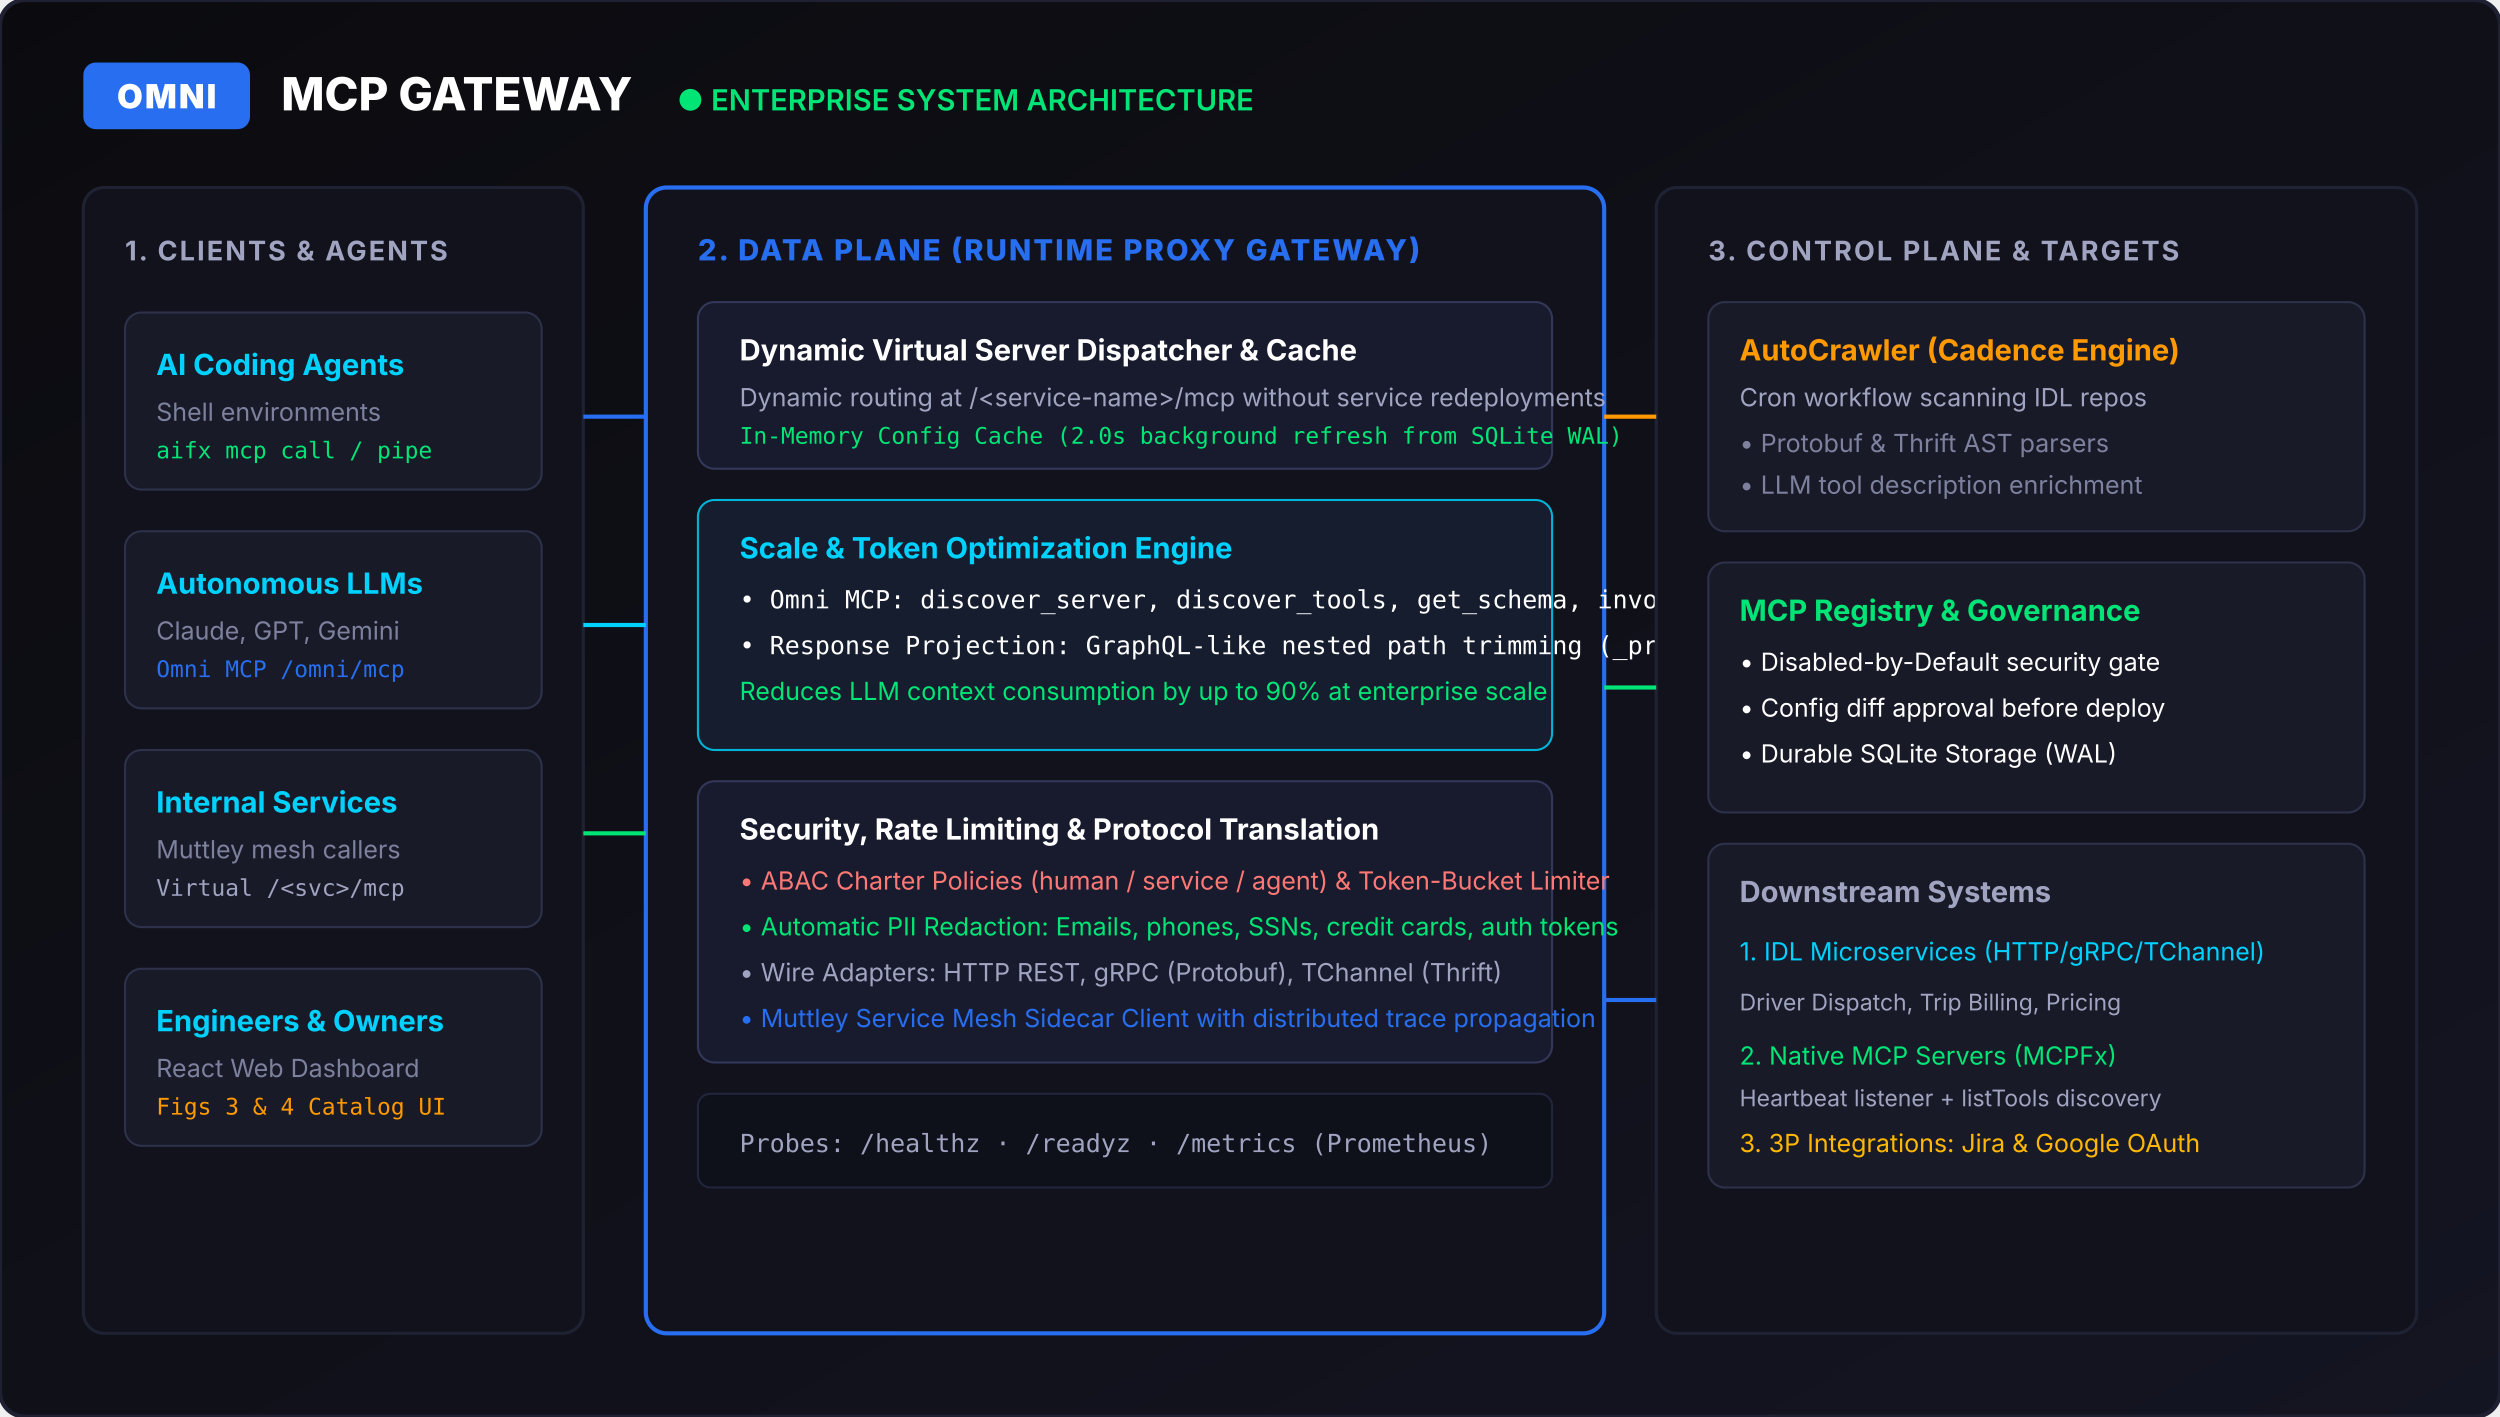
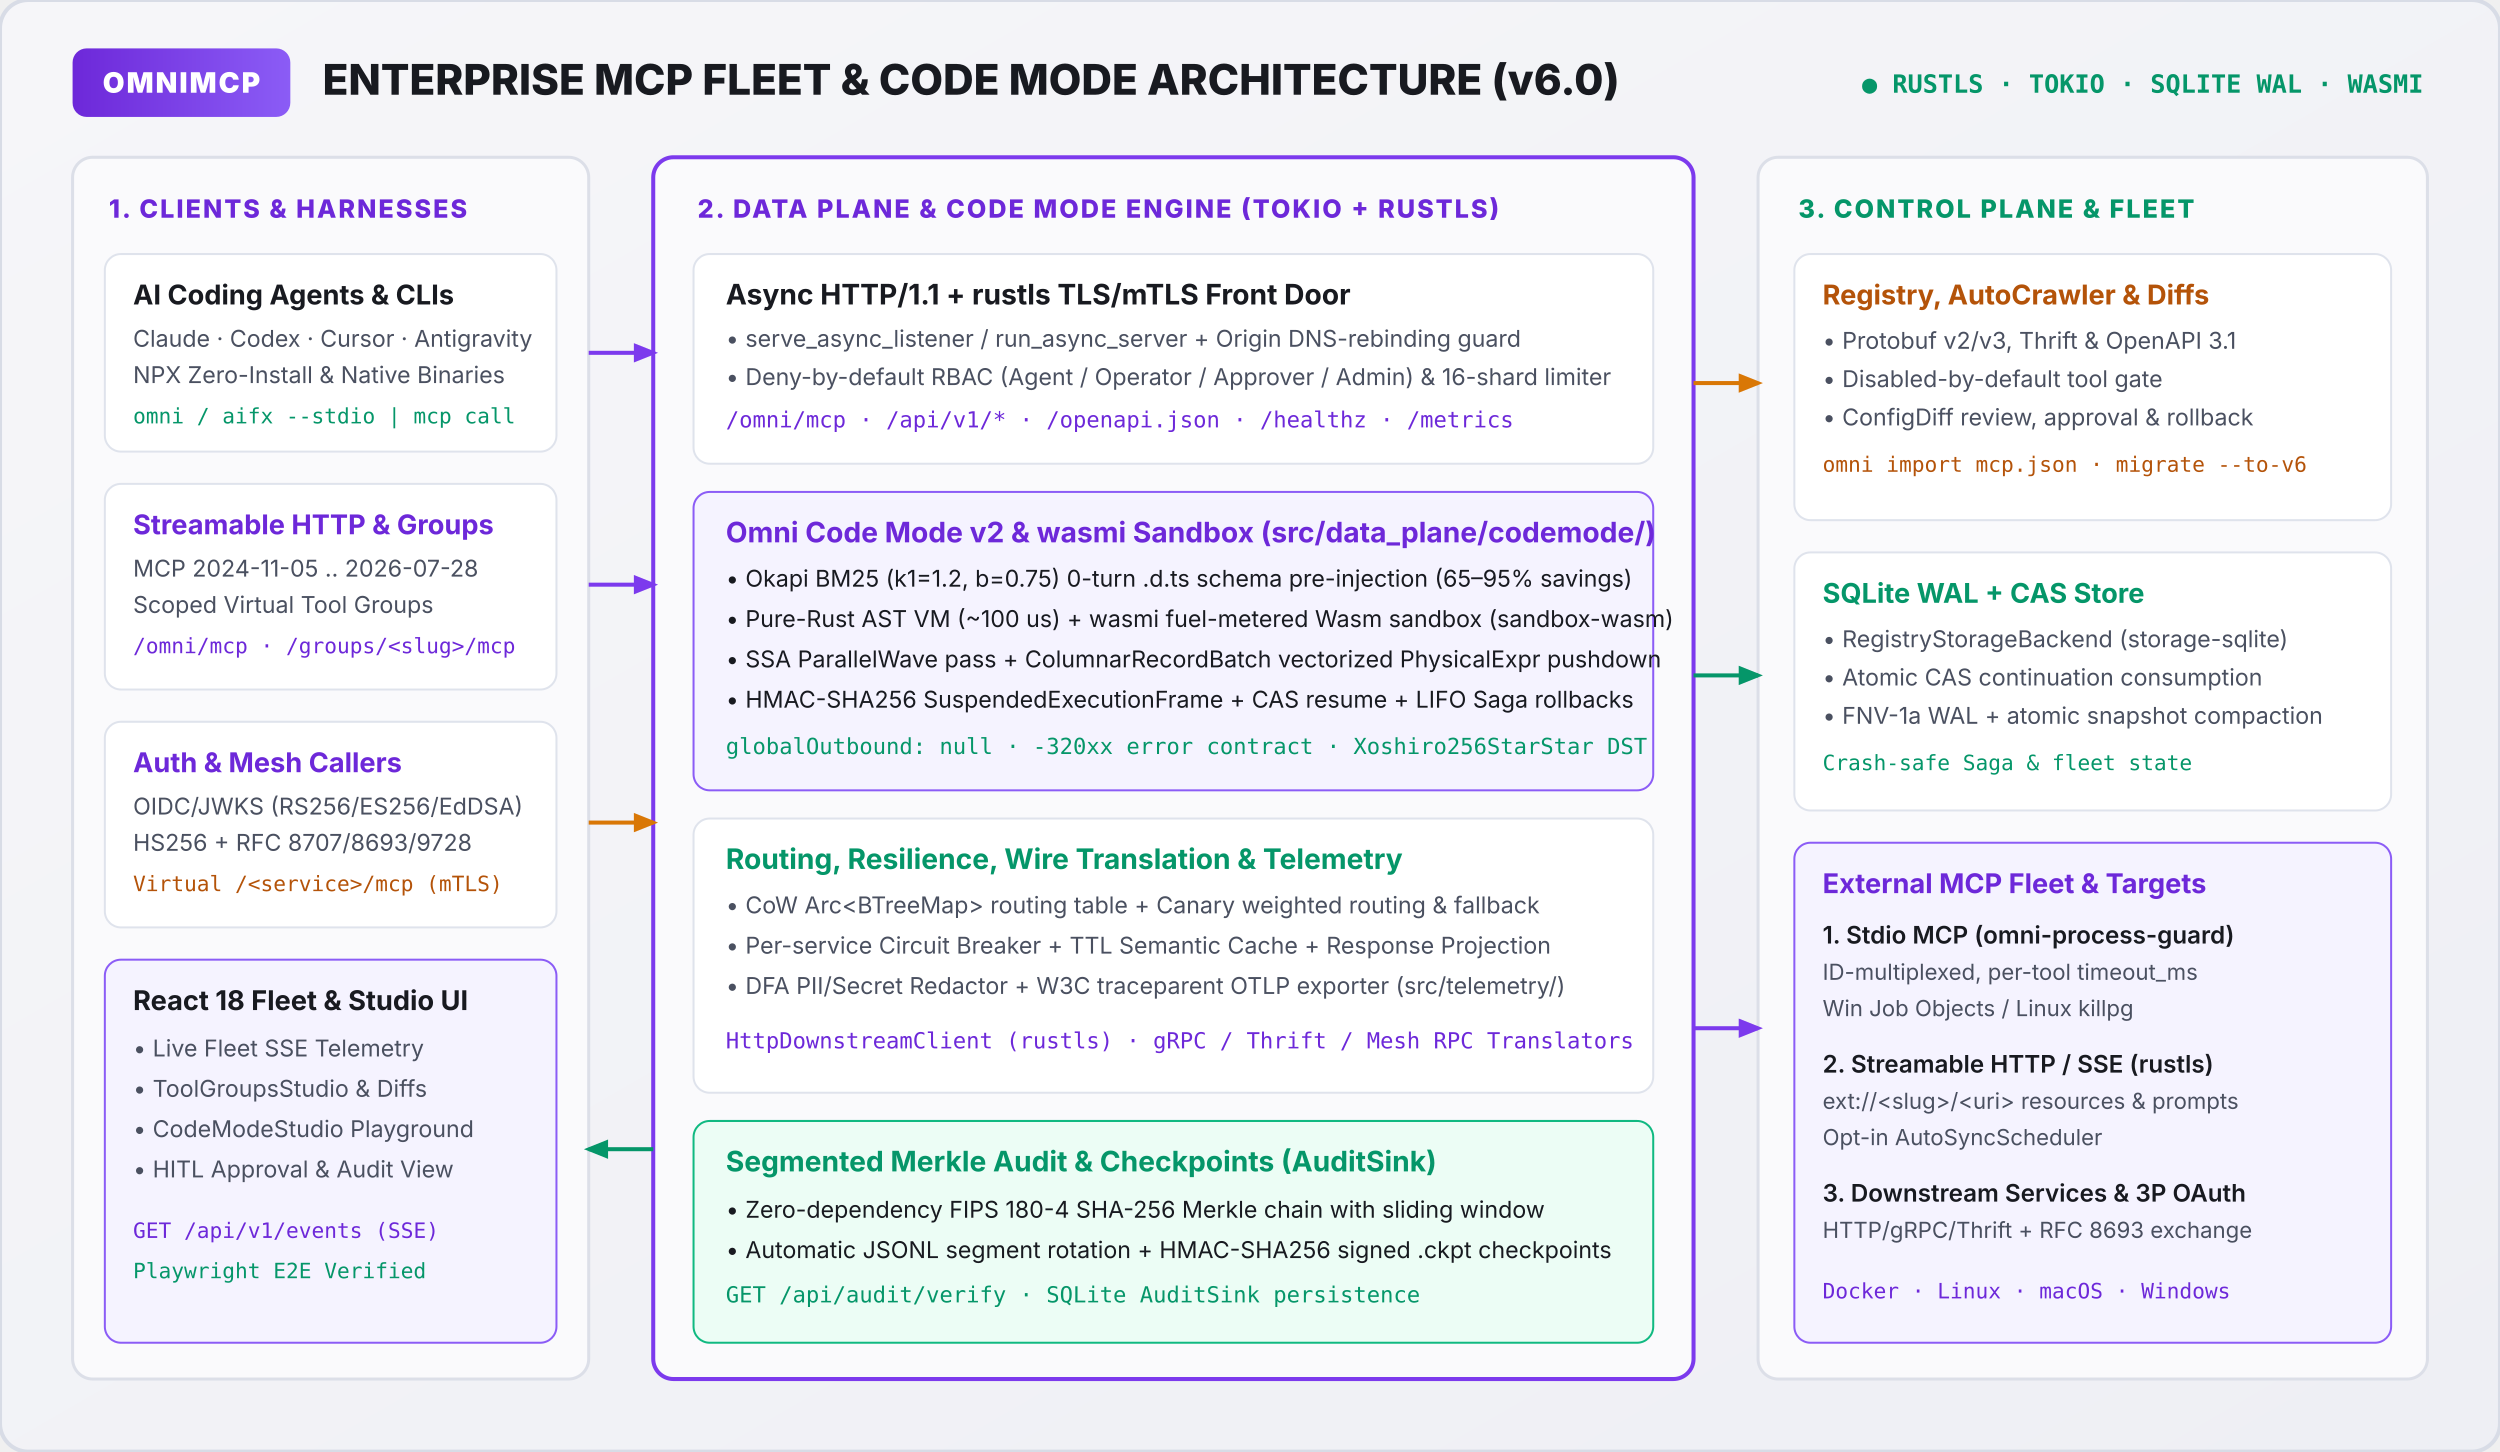
- <svg xmlns="http://www.w3.org/2000/svg" viewBox="0 0 1200 680" width="100%" height="100%">
+ <svg xmlns="http://www.w3.org/2000/svg" viewBox="0 0 1240 720" width="100%" height="100%">
  <defs>
    <linearGradient id="bg" x1="0%" y1="0%" x2="100%" y2="100%">
-       <stop offset="0%" stop-color="#0b0b0f" />
-       <stop offset="100%" stop-color="#141522" />
+       <stop offset="0%" stop-color="#F6F6F9" />
+       <stop offset="100%" stop-color="#EEEFF4" />
    </linearGradient>
-     <linearGradient id="primary" x1="0%" y1="0%" x2="100%" y2="0%">
-       <stop offset="0%" stop-color="#276ef1" />
-       <stop offset="100%" stop-color="#00d2ff" />
+     <linearGradient id="violetGrad" x1="0%" y1="0%" x2="100%" y2="0%">
+       <stop offset="0%" stop-color="#6D28D9" />
+       <stop offset="100%" stop-color="#8B5CF6" />
    </linearGradient>
-     <linearGradient id="green" x1="0%" y1="0%" x2="100%" y2="0%">
-       <stop offset="0%" stop-color="#00b074" />
-       <stop offset="100%" stop-color="#00e575" />
-     </linearGradient>
-     <linearGradient id="purple" x1="0%" y1="0%" x2="100%" y2="0%">
-       <stop offset="0%" stop-color="#7928ca" />
-       <stop offset="100%" stop-color="#ff0080" />
-     </linearGradient>
-     <filter id="glow" x="-20%" y="-20%" width="140%" height="140%">
-       <feGaussianBlur stdDeviation="4" result="blur" />
-       <feComposite in="SourceGraphic" in2="blur" operator="over" />
-     </filter>
+     <marker id="arrowViolet" viewBox="0 0 10 10" refX="8" refY="5" markerWidth="6" markerHeight="6" orient="auto-start-reverse">
+       <path d="M 0 1 L 10 5 L 0 9 z" fill="#7C3AED" />
+     </marker>
+     <marker id="arrowGreen" viewBox="0 0 10 10" refX="8" refY="5" markerWidth="6" markerHeight="6" orient="auto-start-reverse">
+       <path d="M 0 1 L 10 5 L 0 9 z" fill="#059669" />
+     </marker>
+     <marker id="arrowAmber" viewBox="0 0 10 10" refX="8" refY="5" markerWidth="6" markerHeight="6" orient="auto-start-reverse">
+       <path d="M 0 1 L 10 5 L 0 9 z" fill="#D97706" />
+     </marker>
  </defs>
-   <rect width="1200" height="680" rx="12" fill="url(#bg)" stroke="#1f2133" stroke-width="2" />
-   <rect x="40" y="30" width="80" height="32" rx="6" fill="#276ef1" />
-   <text x="80" y="52" fill="#ffffff" font-family="-apple-system, sans-serif" font-weight="900" font-size="16" text-anchor="middle" letter-spacing="1">OMNI</text>
-   <text x="135" y="53" fill="#ffffff" font-family="-apple-system, sans-serif" font-weight="800" font-size="22">MCP GATEWAY</text>
-   <text x="325" y="53" fill="#00e575" font-family="-apple-system, sans-serif" font-weight="600" font-size="14">● ENTERPRISE SYSTEM ARCHITECTURE</text>
-   <rect x="40" y="90" width="240" height="550" rx="10" fill="#11121c" stroke="#1f2233" stroke-width="1.5" />
-   <text x="60" y="125" fill="#a0a4c0" font-family="-apple-system, sans-serif" font-weight="700" font-size="13" letter-spacing="1">1. CLIENTS &amp; AGENTS</text>
-   <g transform="translate(60, 150)">
-     <rect width="200" height="85" rx="8" fill="#181a28" stroke="#2d314a" stroke-width="1" />
-     <text x="15" y="30" fill="#00d2ff" font-family="-apple-system, sans-serif" font-weight="700" font-size="14">AI Coding Agents</text>
-     <text x="15" y="52" fill="#7d819e" font-family="-apple-system, sans-serif" font-size="12">Shell environments</text>
-     <text x="15" y="70" fill="#00e575" font-family="monospace" font-size="11">aifx mcp call / pipe</text>
+   <rect width="1240" height="720" rx="14" fill="url(#bg)" stroke="#D8DCE6" stroke-width="2" />
+   <rect x="36" y="24" width="108" height="34" rx="7" fill="url(#violetGrad)" />
+   <text x="90" y="46" fill="#FFFFFF" font-family="-apple-system, BlinkMacSystemFont, 'Segoe UI', sans-serif" font-weight="900" font-size="14" text-anchor="middle" letter-spacing="1">OMNIMCP</text>
+   <text x="160" y="47" fill="#181A20" font-family="-apple-system, BlinkMacSystemFont, 'Segoe UI', sans-serif" font-weight="800" font-size="21">ENTERPRISE MCP FLEET &amp; CODE MODE ARCHITECTURE (v6.0)</text>
+   <text x="1202" y="46" fill="#059669" font-family="monospace" font-weight="700" font-size="12.5" text-anchor="end">● RUSTLS · TOKIO · SQLITE WAL · WASMI</text>
+   <rect x="36" y="78" width="256" height="606" rx="10" fill="#FAFAFC" stroke="#DCDFE8" stroke-width="1.5" />
+   <text x="54" y="108" fill="#6D28D9" font-family="-apple-system, sans-serif" font-weight="800" font-size="12.5" letter-spacing="1">1. CLIENTS &amp; HARNESSES</text>
+   <g transform="translate(52, 126)">
+     <rect width="224" height="98" rx="8" fill="#FFFFFF" stroke="#DFE3EC" />
+     <text x="14" y="25" fill="#181A20" font-family="-apple-system, sans-serif" font-weight="700" font-size="13.5">AI Coding Agents &amp; CLIs</text>
+     <text x="14" y="46" fill="#4A5060" font-family="-apple-system, sans-serif" font-size="11.5">Claude · Codex · Cursor · Antigravity</text>
+     <text x="14" y="64" fill="#4A5060" font-family="-apple-system, sans-serif" font-size="11.5">NPX Zero-Install &amp; Native Binaries</text>
+     <text x="14" y="84" fill="#059669" font-family="monospace" font-size="10.5">omni / aifx --stdio | mcp call</text>
  </g>
-   <g transform="translate(60, 255)">
-     <rect width="200" height="85" rx="8" fill="#181a28" stroke="#2d314a" stroke-width="1" />
-     <text x="15" y="30" fill="#00d2ff" font-family="-apple-system, sans-serif" font-weight="700" font-size="14">Autonomous LLMs</text>
-     <text x="15" y="52" fill="#7d819e" font-family="-apple-system, sans-serif" font-size="12">Claude, GPT, Gemini</text>
-     <text x="15" y="70" fill="#276ef1" font-family="monospace" font-size="11">Omni MCP /omni/mcp</text>
+   <g transform="translate(52, 240)">
+     <rect width="224" height="102" rx="8" fill="#FFFFFF" stroke="#DFE3EC" />
+     <text x="14" y="25" fill="#6D28D9" font-family="-apple-system, sans-serif" font-weight="700" font-size="13.5">Streamable HTTP &amp; Groups</text>
+     <text x="14" y="46" fill="#4A5060" font-family="-apple-system, sans-serif" font-size="11.5">MCP 2024-11-05 .. 2026-07-28</text>
+     <text x="14" y="64" fill="#4A5060" font-family="-apple-system, sans-serif" font-size="11.5">Scoped Virtual Tool Groups</text>
+     <text x="14" y="84" fill="#6D28D9" font-family="monospace" font-size="10.5">/omni/mcp · /groups/&lt;slug&gt;/mcp</text>
  </g>
-   <g transform="translate(60, 360)">
-     <rect width="200" height="85" rx="8" fill="#181a28" stroke="#2d314a" stroke-width="1" />
-     <text x="15" y="30" fill="#00d2ff" font-family="-apple-system, sans-serif" font-weight="700" font-size="14">Internal Services</text>
-     <text x="15" y="52" fill="#7d819e" font-family="-apple-system, sans-serif" font-size="12">Muttley mesh callers</text>
-     <text x="15" y="70" fill="#a0a4c0" font-family="monospace" font-size="11">Virtual /&lt;svc&gt;/mcp</text>
+   <g transform="translate(52, 358)">
+     <rect width="224" height="102" rx="8" fill="#FFFFFF" stroke="#DFE3EC" />
+     <text x="14" y="25" fill="#6D28D9" font-family="-apple-system, sans-serif" font-weight="700" font-size="13.5">Auth &amp; Mesh Callers</text>
+     <text x="14" y="46" fill="#4A5060" font-family="-apple-system, sans-serif" font-size="11.5">OIDC/JWKS (RS256/ES256/EdDSA)</text>
+     <text x="14" y="64" fill="#4A5060" font-family="-apple-system, sans-serif" font-size="11.5">HS256 + RFC 8707/8693/9728</text>
+     <text x="14" y="84" fill="#B45309" font-family="monospace" font-size="10.5">Virtual /&lt;service&gt;/mcp (mTLS)</text>
  </g>
-   <g transform="translate(60, 465)">
-     <rect width="200" height="85" rx="8" fill="#181a28" stroke="#2d314a" stroke-width="1" />
-     <text x="15" y="30" fill="#00d2ff" font-family="-apple-system, sans-serif" font-weight="700" font-size="14">Engineers &amp; Owners</text>
-     <text x="15" y="52" fill="#7d819e" font-family="-apple-system, sans-serif" font-size="12">React Web Dashboard</text>
-     <text x="15" y="70" fill="#ff9900" font-family="monospace" font-size="11">Figs 3 &amp; 4 Catalog UI</text>
+   <g transform="translate(52, 476)">
+     <rect width="224" height="190" rx="8" fill="#F5F3FF" stroke="#8B5CF6" />
+     <text x="14" y="25" fill="#181A20" font-family="-apple-system, sans-serif" font-weight="700" font-size="13.5">React 18 Fleet &amp; Studio UI</text>
+     <text x="14" y="48" fill="#4A5060" font-family="-apple-system, sans-serif" font-size="11.5">• Live Fleet SSE Telemetry</text>
+     <text x="14" y="68" fill="#4A5060" font-family="-apple-system, sans-serif" font-size="11.5">• ToolGroupsStudio &amp; Diffs</text>
+     <text x="14" y="88" fill="#4A5060" font-family="-apple-system, sans-serif" font-size="11.5">• CodeModeStudio Playground</text>
+     <text x="14" y="108" fill="#4A5060" font-family="-apple-system, sans-serif" font-size="11.5">• HITL Approval &amp; Audit View</text>
+     <text x="14" y="138" fill="#6D28D9" font-family="monospace" font-size="10.5">GET /api/v1/events (SSE)</text>
+     <text x="14" y="158" fill="#059669" font-family="monospace" font-size="10.5">Playwright E2E Verified</text>
  </g>
-   <rect x="310" y="90" width="460" height="550" rx="10" fill="#11121c" stroke="#276ef1" stroke-width="2" />
-   <text x="335" y="125" fill="#276ef1" font-family="-apple-system, sans-serif" font-weight="800" font-size="14" letter-spacing="1">2. DATA PLANE (RUNTIME PROXY GATEWAY)</text>
-   <g transform="translate(335, 145)">
-     <rect width="410" height="80" rx="8" fill="#181b2d" stroke="#33385a" />
-     <text x="20" y="28" fill="#ffffff" font-family="-apple-system, sans-serif" font-weight="700" font-size="14">Dynamic Virtual Server Dispatcher &amp; Cache</text>
-     <text x="20" y="50" fill="#a0a4c0" font-family="-apple-system, sans-serif" font-size="12">Dynamic routing at /&lt;service-name&gt;/mcp without service redeployments</text>
-     <text x="20" y="68" fill="#00e575" font-family="monospace" font-size="11">In-Memory Config Cache (2.0s background refresh from SQLite WAL)</text>
+   <rect x="324" y="78" width="516" height="606" rx="10" fill="#FAFAFC" stroke="#7C3AED" stroke-width="2" />
+   <text x="346" y="108" fill="#6D28D9" font-family="-apple-system, sans-serif" font-weight="800" font-size="12.5" letter-spacing="1">2. DATA PLANE &amp; CODE MODE ENGINE (TOKIO + RUSTLS)</text>
+   <g transform="translate(344, 126)">
+     <rect width="476" height="104" rx="8" fill="#FFFFFF" stroke="#DFE3EC" />
+     <text x="16" y="25" fill="#181A20" font-family="-apple-system, sans-serif" font-weight="700" font-size="14">Async HTTP/1.1 + rustls TLS/mTLS Front Door</text>
+     <text x="16" y="46" fill="#4A5060" font-family="-apple-system, sans-serif" font-size="11.5">• serve_async_listener / run_async_server + Origin DNS-rebinding guard</text>
+     <text x="16" y="65" fill="#4A5060" font-family="-apple-system, sans-serif" font-size="11.5">• Deny-by-default RBAC (Agent / Operator / Approver / Admin) &amp; 16-shard limiter</text>
+     <text x="16" y="86" fill="#6D28D9" font-family="monospace" font-size="11">/omni/mcp · /api/v1/* · /openapi.json · /healthz · /metrics</text>
  </g>
-   <g transform="translate(335, 240)">
-     <rect width="410" height="120" rx="8" fill="#151d2f" stroke="#00b4d8" />
-     <text x="20" y="28" fill="#00d2ff" font-family="-apple-system, sans-serif" font-weight="700" font-size="14">Scale &amp; Token Optimization Engine</text>
-     <text x="20" y="52" fill="#ffffff" font-family="monospace" font-size="12">• Omni MCP: discover_server, discover_tools, get_schema, invoke_tool</text>
-     <text x="20" y="74" fill="#ffffff" font-family="monospace" font-size="12">• Response Projection: GraphQL-like nested path trimming (_projection)</text>
-     <text x="20" y="96" fill="#00e575" font-family="-apple-system, sans-serif" font-size="12">Reduces LLM context consumption by up to 90% at enterprise scale</text>
+   <g transform="translate(344, 244)">
+     <rect width="476" height="148" rx="8" fill="#F5F3FF" stroke="#8B5CF6" />
+     <text x="16" y="25" fill="#6D28D9" font-family="-apple-system, sans-serif" font-weight="700" font-size="14">Omni Code Mode v2 &amp; wasmi Sandbox (src/data_plane/codemode/)</text>
+     <text x="16" y="47" fill="#181A20" font-family="-apple-system, sans-serif" font-size="11.5">• Okapi BM25 (k1=1.2, b=0.75) 0-turn .d.ts schema pre-injection (65–95% savings)</text>
+     <text x="16" y="67" fill="#181A20" font-family="-apple-system, sans-serif" font-size="11.5">• Pure-Rust AST VM (~100 us) + wasmi fuel-metered Wasm sandbox (sandbox-wasm)</text>
+     <text x="16" y="87" fill="#181A20" font-family="-apple-system, sans-serif" font-size="11.5">• SSA ParallelWave pass + ColumnarRecordBatch vectorized PhysicalExpr pushdown</text>
+     <text x="16" y="107" fill="#181A20" font-family="-apple-system, sans-serif" font-size="11.5">• HMAC-SHA256 SuspendedExecutionFrame + CAS resume + LIFO Saga rollbacks</text>
+     <text x="16" y="130" fill="#059669" font-family="monospace" font-size="11">globalOutbound: null · -320xx error contract · Xoshiro256StarStar DST</text>
  </g>
-   <g transform="translate(335, 375)">
-     <rect width="410" height="135" rx="8" fill="#181b2d" stroke="#33385a" />
-     <text x="20" y="28" fill="#ffffff" font-family="-apple-system, sans-serif" font-weight="700" font-size="14">Security, Rate Limiting &amp; Protocol Translation</text>
-     <text x="20" y="52" fill="#ff7875" font-family="-apple-system, sans-serif" font-size="12">• ABAC Charter Policies (human / service / agent) &amp; Token-Bucket Limiter</text>
-     <text x="20" y="74" fill="#00e575" font-family="-apple-system, sans-serif" font-size="12">• Automatic PII Redaction: Emails, phones, SSNs, credit cards, auth tokens</text>
-     <text x="20" y="96" fill="#a0a4c0" font-family="-apple-system, sans-serif" font-size="12">• Wire Adapters: HTTP REST, gRPC (Protobuf), TChannel (Thrift)</text>
-     <text x="20" y="118" fill="#276ef1" font-family="-apple-system, sans-serif" font-size="12">• Muttley Service Mesh Sidecar Client with distributed trace propagation</text>
+   <g transform="translate(344, 406)">
+     <rect width="476" height="136" rx="8" fill="#FFFFFF" stroke="#DFE3EC" />
+     <text x="16" y="25" fill="#059669" font-family="-apple-system, sans-serif" font-weight="700" font-size="14">Routing, Resilience, Wire Translation &amp; Telemetry</text>
+     <text x="16" y="47" fill="#4A5060" font-family="-apple-system, sans-serif" font-size="11.5">• CoW Arc&lt;BTreeMap&gt; routing table + Canary weighted routing &amp; fallback</text>
+     <text x="16" y="67" fill="#4A5060" font-family="-apple-system, sans-serif" font-size="11.5">• Per-service Circuit Breaker + TTL Semantic Cache + Response Projection</text>
+     <text x="16" y="87" fill="#4A5060" font-family="-apple-system, sans-serif" font-size="11.5">• DFA PII/Secret Redactor + W3C traceparent OTLP exporter (src/telemetry/)</text>
+     <text x="16" y="114" fill="#6D28D9" font-family="monospace" font-size="11">HttpDownstreamClient (rustls) · gRPC / Thrift / Mesh RPC Translators</text>
  </g>
-   <g transform="translate(335, 525)">
-     <rect width="410" height="45" rx="6" fill="#0e101a" stroke="#22263d" />
-     <text x="20" y="28" fill="#a0a4c0" font-family="monospace" font-size="12">Probes: /healthz · /readyz · /metrics (Prometheus)</text>
+   <g transform="translate(344, 556)">
+     <rect width="476" height="110" rx="8" fill="#ECFDF5" stroke="#10B981" />
+     <text x="16" y="25" fill="#059669" font-family="-apple-system, sans-serif" font-weight="700" font-size="14">Segmented Merkle Audit &amp; Checkpoints (AuditSink)</text>
+     <text x="16" y="48" fill="#181A20" font-family="-apple-system, sans-serif" font-size="11.5">• Zero-dependency FIPS 180-4 SHA-256 Merkle chain with sliding window</text>
+     <text x="16" y="68" fill="#181A20" font-family="-apple-system, sans-serif" font-size="11.5">• Automatic JSONL segment rotation + HMAC-SHA256 signed .ckpt checkpoints</text>
+     <text x="16" y="90" fill="#059669" font-family="monospace" font-size="11">GET /api/audit/verify · SQLite AuditSink persistence</text>
  </g>
-   <rect x="795" y="90" width="365" height="550" rx="10" fill="#11121c" stroke="#1f2233" stroke-width="1.5" />
-   <text x="820" y="125" fill="#a0a4c0" font-family="-apple-system, sans-serif" font-weight="700" font-size="13" letter-spacing="1">3. CONTROL PLANE &amp; TARGETS</text>
-   <g transform="translate(820, 145)">
-     <rect width="315" height="110" rx="8" fill="#181a28" stroke="#2d314a" />
-     <text x="15" y="28" fill="#ff9900" font-family="-apple-system, sans-serif" font-weight="700" font-size="14">AutoCrawler (Cadence Engine)</text>
-     <text x="15" y="50" fill="#a0a4c0" font-family="-apple-system, sans-serif" font-size="12">Cron workflow scanning IDL repos</text>
-     <text x="15" y="72" fill="#7d819e" font-family="-apple-system, sans-serif" font-size="12">• Protobuf &amp; Thrift AST parsers</text>
-     <text x="15" y="92" fill="#7d819e" font-family="-apple-system, sans-serif" font-size="12">• LLM tool description enrichment</text>
+   <rect x="872" y="78" width="332" height="606" rx="10" fill="#FAFAFC" stroke="#DCDFE8" stroke-width="1.5" />
+   <text x="892" y="108" fill="#059669" font-family="-apple-system, sans-serif" font-weight="800" font-size="12.5" letter-spacing="1">3. CONTROL PLANE &amp; FLEET</text>
+   <g transform="translate(890, 126)">
+     <rect width="296" height="132" rx="8" fill="#FFFFFF" stroke="#DFE3EC" />
+     <text x="14" y="25" fill="#B45309" font-family="-apple-system, sans-serif" font-weight="700" font-size="13.5">Registry, AutoCrawler &amp; Diffs</text>
+     <text x="14" y="47" fill="#4A5060" font-family="-apple-system, sans-serif" font-size="11.5">• Protobuf v2/v3, Thrift &amp; OpenAPI 3.1</text>
+     <text x="14" y="66" fill="#4A5060" font-family="-apple-system, sans-serif" font-size="11.5">• Disabled-by-default tool gate</text>
+     <text x="14" y="85" fill="#4A5060" font-family="-apple-system, sans-serif" font-size="11.5">• ConfigDiff review, approval &amp; rollback</text>
+     <text x="14" y="108" fill="#B45309" font-family="monospace" font-size="10.5">omni import mcp.json · migrate --to-v6</text>
  </g>
-   <g transform="translate(820, 270)">
-     <rect width="315" height="120" rx="8" fill="#181a28" stroke="#2d314a" />
-     <text x="15" y="28" fill="#00e575" font-family="-apple-system, sans-serif" font-weight="700" font-size="14">MCP Registry &amp; Governance</text>
-     <text x="15" y="52" fill="#ffffff" font-family="-apple-system, sans-serif" font-size="12">• Disabled-by-Default security gate</text>
-     <text x="15" y="74" fill="#ffffff" font-family="-apple-system, sans-serif" font-size="12">• Config diff approval before deploy</text>
-     <text x="15" y="96" fill="#ffffff" font-family="-apple-system, sans-serif" font-size="12">• Durable SQLite Storage (WAL)</text>
+   <g transform="translate(890, 274)">
+     <rect width="296" height="128" rx="8" fill="#FFFFFF" stroke="#DFE3EC" />
+     <text x="14" y="25" fill="#059669" font-family="-apple-system, sans-serif" font-weight="700" font-size="13.5">SQLite WAL + CAS Store</text>
+     <text x="14" y="47" fill="#4A5060" font-family="-apple-system, sans-serif" font-size="11.5">• RegistryStorageBackend (storage-sqlite)</text>
+     <text x="14" y="66" fill="#4A5060" font-family="-apple-system, sans-serif" font-size="11.5">• Atomic CAS continuation consumption</text>
+     <text x="14" y="85" fill="#4A5060" font-family="-apple-system, sans-serif" font-size="11.5">• FNV-1a WAL + atomic snapshot compaction</text>
+     <text x="14" y="108" fill="#059669" font-family="monospace" font-size="10.5">Crash-safe Saga &amp; fleet state</text>
  </g>
-   <g transform="translate(820, 405)">
-     <rect width="315" height="165" rx="8" fill="#181a28" stroke="#2d314a" />
-     <text x="15" y="28" fill="#a0a4c0" font-family="-apple-system, sans-serif" font-weight="700" font-size="14">Downstream Systems</text>
-     <text x="15" y="56" fill="#00d2ff" font-family="-apple-system, sans-serif" font-size="12">1. IDL Microservices (HTTP/gRPC/TChannel)</text>
-     <text x="15" y="80" fill="#a0a4c0" font-family="-apple-system, sans-serif" font-size="11">   Driver Dispatch, Trip Billing, Pricing</text>
-     <text x="15" y="106" fill="#00e575" font-family="-apple-system, sans-serif" font-size="12">2. Native MCP Servers (MCPFx)</text>
-     <text x="15" y="126" fill="#a0a4c0" font-family="-apple-system, sans-serif" font-size="11">   Heartbeat listener + listTools discovery</text>
-     <text x="15" y="148" fill="#ffb703" font-family="-apple-system, sans-serif" font-size="12">3. 3P Integrations: Jira &amp; Google OAuth</text>
+   <g transform="translate(890, 418)">
+     <rect width="296" height="248" rx="8" fill="#F5F3FF" stroke="#8B5CF6" />
+     <text x="14" y="25" fill="#6D28D9" font-family="-apple-system, sans-serif" font-weight="700" font-size="13.5">External MCP Fleet &amp; Targets</text>
+     <text x="14" y="50" fill="#181A20" font-family="-apple-system, sans-serif" font-weight="600" font-size="12">1. Stdio MCP (omni-process-guard)</text>
+     <text x="14" y="68" fill="#4A5060" font-family="-apple-system, sans-serif" font-size="11">   ID-multiplexed, per-tool timeout_ms</text>
+     <text x="14" y="86" fill="#4A5060" font-family="-apple-system, sans-serif" font-size="11">   Win Job Objects / Linux killpg</text>
+     <text x="14" y="114" fill="#181A20" font-family="-apple-system, sans-serif" font-weight="600" font-size="12">2. Streamable HTTP / SSE (rustls)</text>
+     <text x="14" y="132" fill="#4A5060" font-family="-apple-system, sans-serif" font-size="11">   ext://&lt;slug&gt;/&lt;uri&gt; resources &amp; prompts</text>
+     <text x="14" y="150" fill="#4A5060" font-family="-apple-system, sans-serif" font-size="11">   Opt-in AutoSyncScheduler</text>
+     <text x="14" y="178" fill="#181A20" font-family="-apple-system, sans-serif" font-weight="600" font-size="12">3. Downstream Services &amp; 3P OAuth</text>
+     <text x="14" y="196" fill="#4A5060" font-family="-apple-system, sans-serif" font-size="11">   HTTP/gRPC/Thrift + RFC 8693 exchange</text>
+     <text x="14" y="226" fill="#6D28D9" font-family="monospace" font-size="10.5">Docker · Linux · macOS · Windows</text>
  </g>
-   <path d="M 280 200 L 310 200" stroke="#276ef1" stroke-width="2" marker-end="url(#arrow)" />
-   <path d="M 280 300 L 310 300" stroke="#00d2ff" stroke-width="2" />
-   <path d="M 280 400 L 310 400" stroke="#00e575" stroke-width="2" />
-   <path d="M 770 200 L 795 200" stroke="#ff9900" stroke-width="2" />
-   <path d="M 770 330 L 795 330" stroke="#00e575" stroke-width="2" />
-   <path d="M 770 480 L 795 480" stroke="#276ef1" stroke-width="2" />
+   <line x1="292" y1="175" x2="324" y2="175" stroke="#7C3AED" stroke-width="2" marker-end="url(#arrowViolet)" />
+   <line x1="292" y1="290" x2="324" y2="290" stroke="#7C3AED" stroke-width="2" marker-end="url(#arrowViolet)" />
+   <line x1="292" y1="408" x2="324" y2="408" stroke="#D97706" stroke-width="2" marker-end="url(#arrowAmber)" />
+   <line x1="324" y1="570" x2="292" y2="570" stroke="#059669" stroke-width="2" marker-end="url(#arrowGreen)" />
+   <line x1="840" y1="190" x2="872" y2="190" stroke="#D97706" stroke-width="2" marker-end="url(#arrowAmber)" />
+   <line x1="840" y1="335" x2="872" y2="335" stroke="#059669" stroke-width="2" marker-end="url(#arrowGreen)" />
+   <line x1="840" y1="510" x2="872" y2="510" stroke="#7C3AED" stroke-width="2" marker-end="url(#arrowViolet)" />
</svg>
